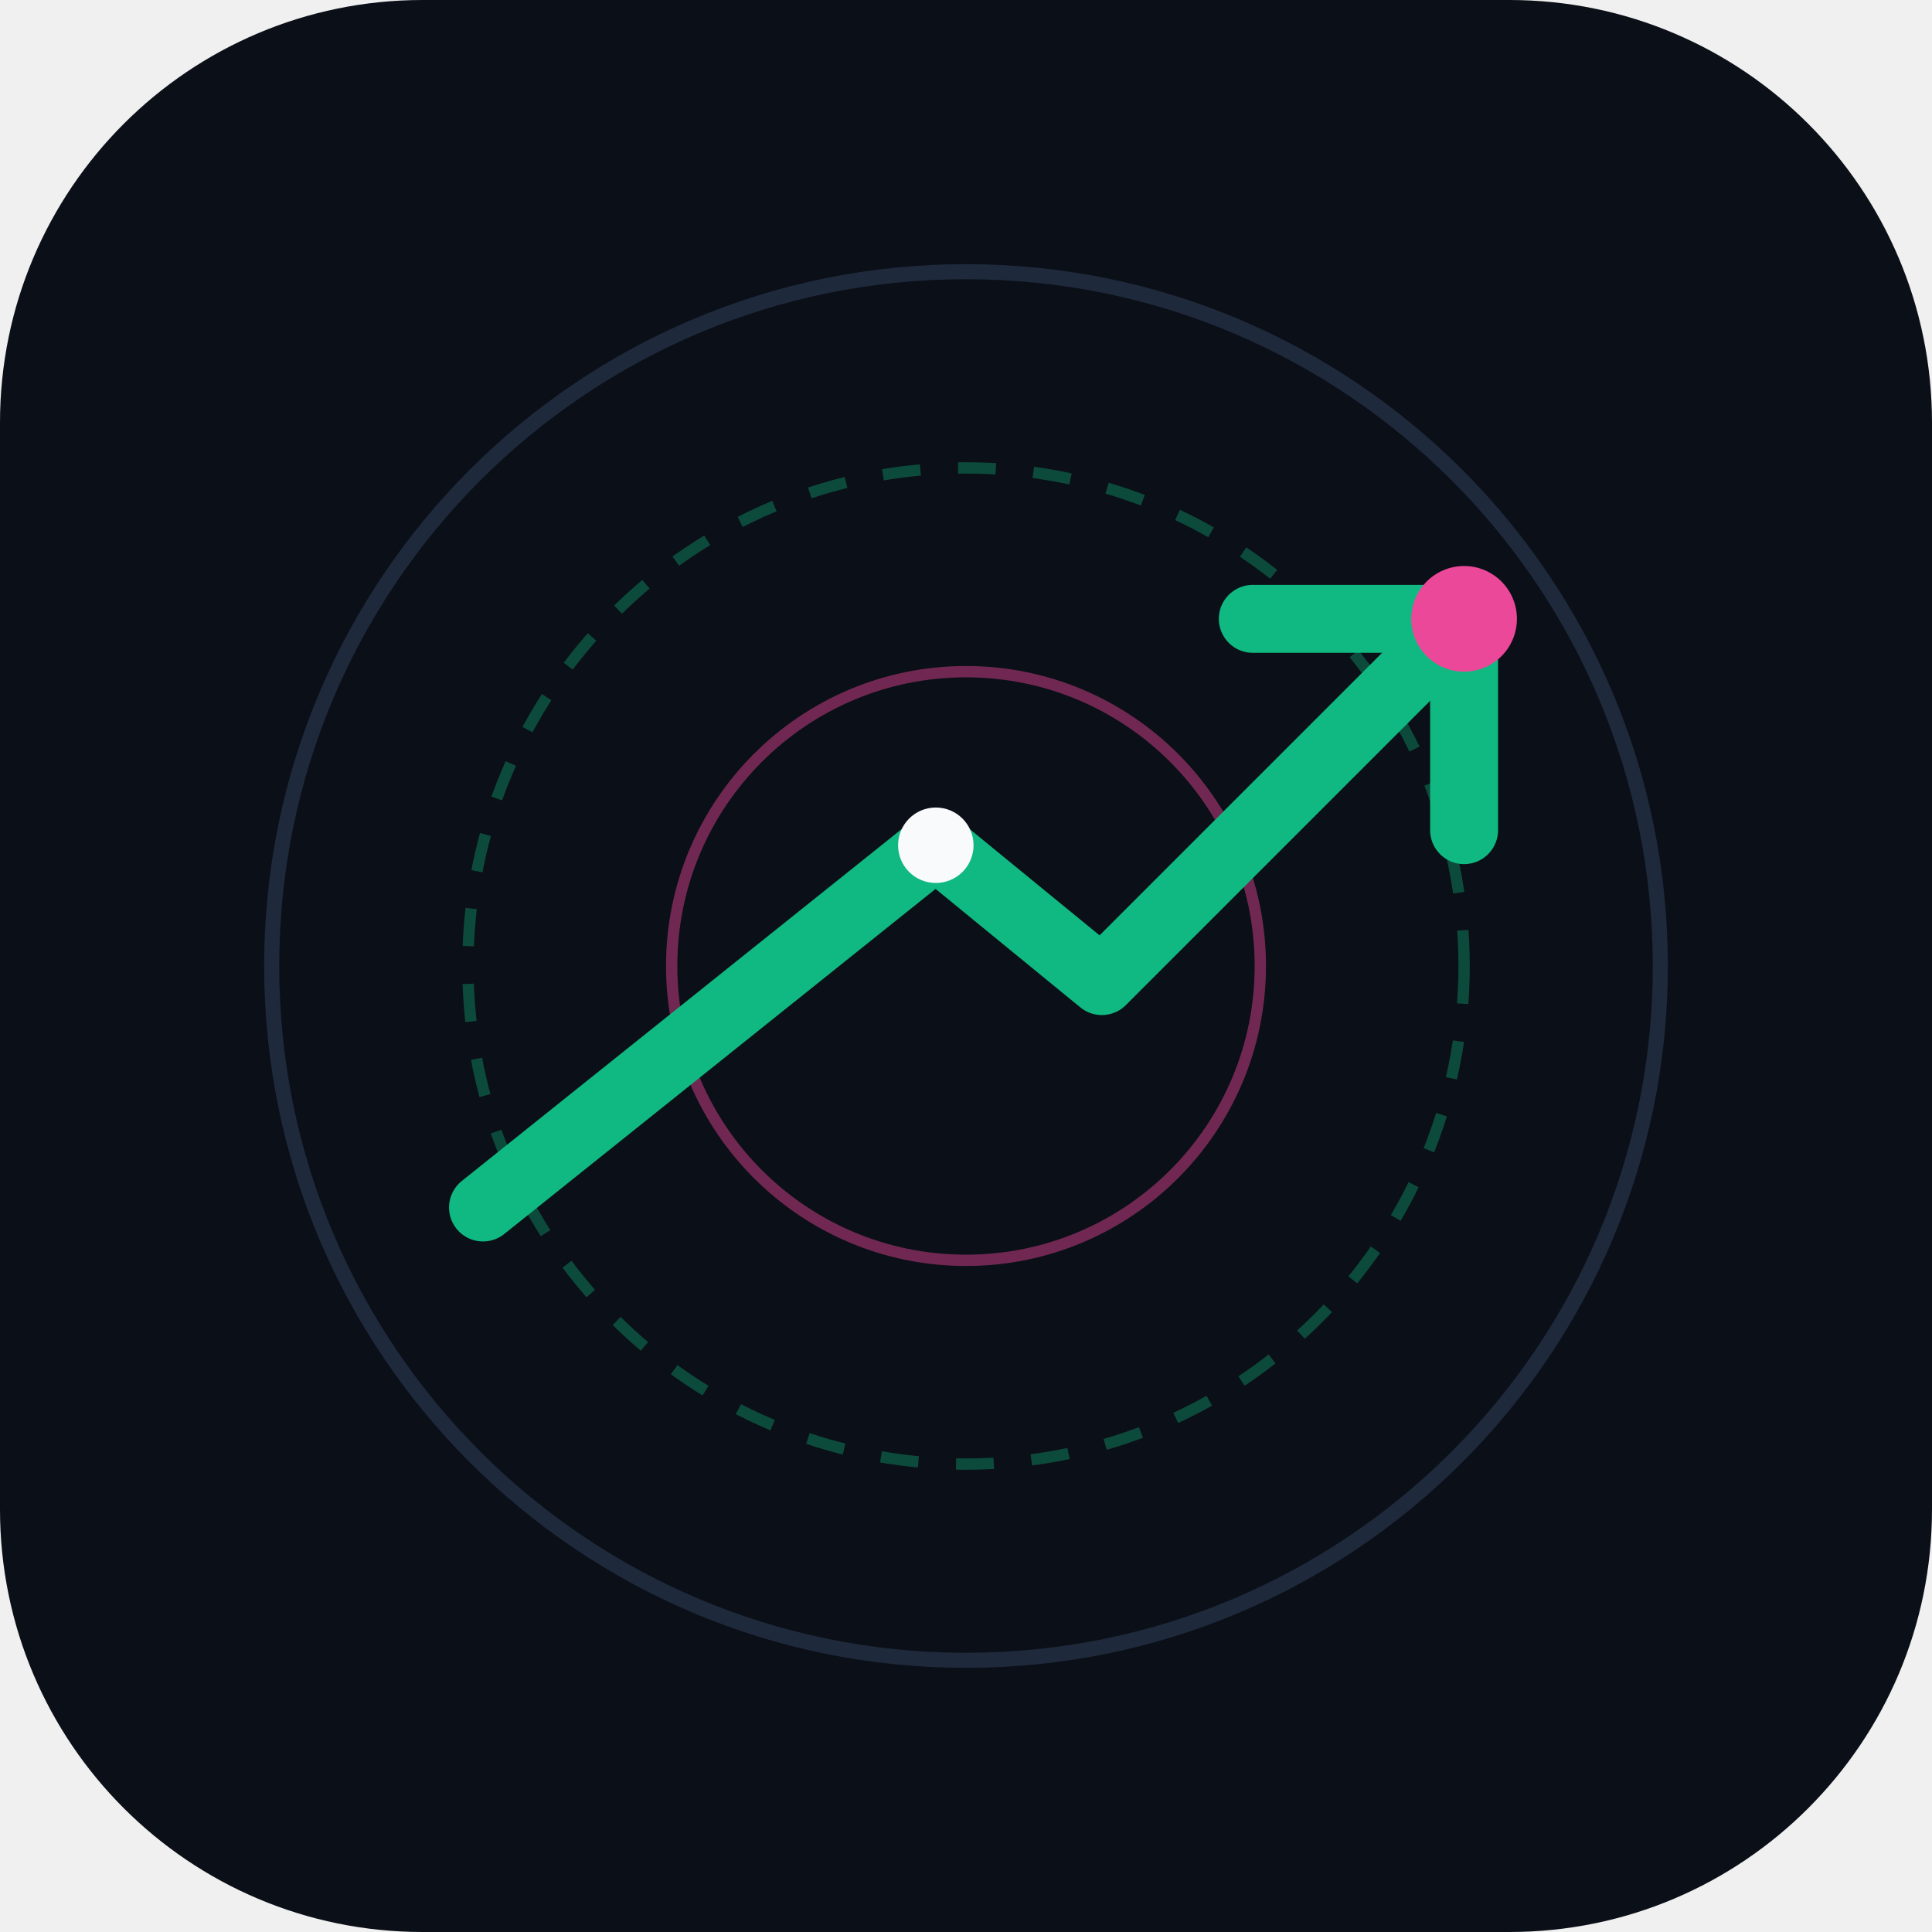
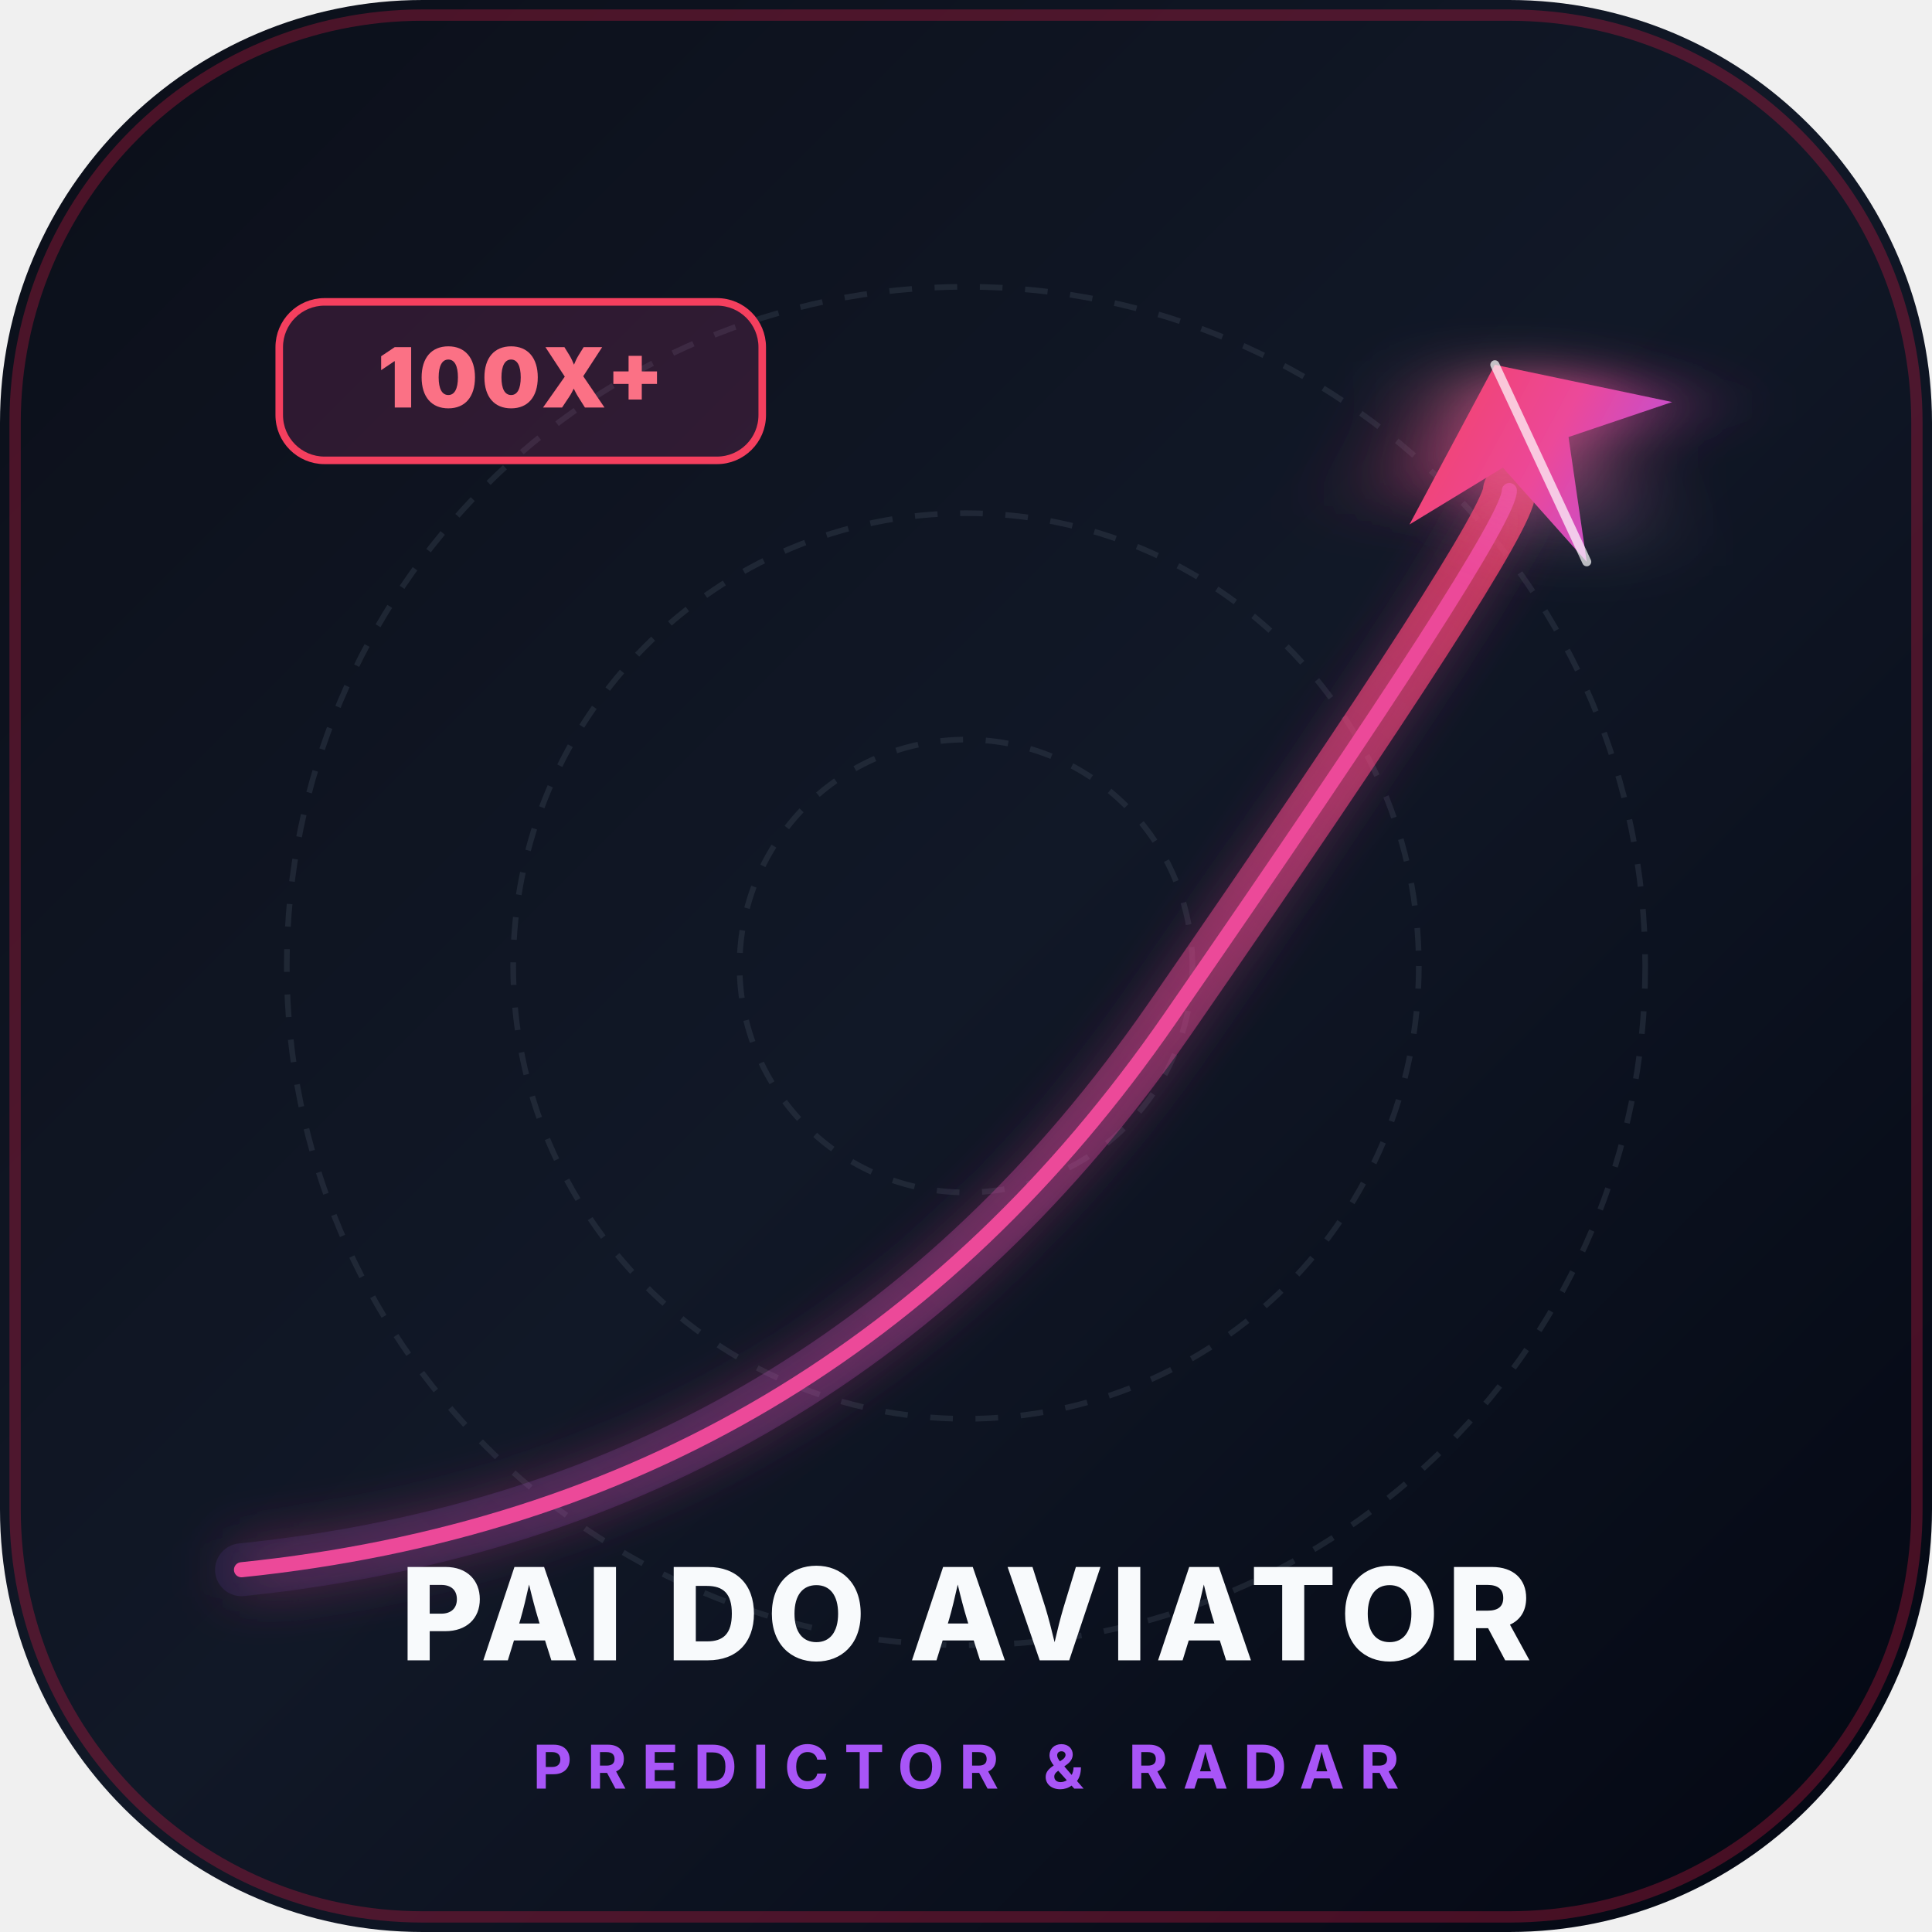
- <svg xmlns="http://www.w3.org/2000/svg" viewBox="0 0 512 512" fill="none">
-   <rect width="512" height="512" rx="112" fill="#0B0F17" />
-   <circle cx="256" cy="256" r="184" stroke="#1E293B" stroke-width="4" />
-   <circle cx="256" cy="256" r="132" stroke="#10B981" stroke-opacity="0.35" stroke-width="3" stroke-dasharray="10 10" />
-   <circle cx="256" cy="256" r="78" stroke="#EC4899" stroke-opacity="0.45" stroke-width="3" />
-   <path d="M128 320L248 224L292 260L388 164" stroke="#10B981" stroke-width="18" stroke-linecap="round" stroke-linejoin="round" />
-   <path d="M332 164H388V220" stroke="#10B981" stroke-width="18" stroke-linecap="round" stroke-linejoin="round" />
-   <circle cx="388" cy="164" r="14" fill="#EC4899" />
-   <circle cx="248" cy="224" r="10" fill="#F8FAFC" />
+ <svg xmlns="http://www.w3.org/2000/svg" viewBox="0 0 512 512" width="512" height="512">
+   <defs>
+     <linearGradient id="bgGrad" x1="0%" y1="0%" x2="100%" y2="100%">
+       <stop offset="0%" stop-color="#0b0f19" />
+       <stop offset="50%" stop-color="#111827" />
+       <stop offset="100%" stop-color="#030712" />
+     </linearGradient>
+     <linearGradient id="planeGrad" x1="0%" y1="0%" x2="100%" y2="100%">
+       <stop offset="0%" stop-color="#f43f5e" />
+       <stop offset="50%" stop-color="#ec4899" />
+       <stop offset="100%" stop-color="#a855f7" />
+     </linearGradient>
+     <linearGradient id="curveGrad" x1="0%" y1="100%" x2="100%" y2="0%">
+       <stop offset="0%" stop-color="#8b5cf6" stop-opacity="0.1" />
+       <stop offset="60%" stop-color="#ec4899" stop-opacity="0.4" />
+       <stop offset="100%" stop-color="#f43f5e" stop-opacity="0.8" />
+     </linearGradient>
+     <filter id="glow" x="-20%" y="-20%" width="140%" height="140%">
+       <feGaussianBlur stdDeviation="8" result="blur" />
+       <feComposite in="SourceGraphic" in2="blur" operator="over" />
+     </filter>
+   </defs>
+   <rect width="512" height="512" rx="112" fill="url(#bgGrad)" />
+   <rect width="504" height="504" x="4" y="4" rx="108" fill="none" stroke="#e11d48" stroke-width="3" stroke-opacity="0.3" />
+   <circle cx="256" cy="256" r="180" fill="none" stroke="#374151" stroke-width="1.5" stroke-dasharray="6,6" opacity="0.4" />
+   <circle cx="256" cy="256" r="120" fill="none" stroke="#374151" stroke-width="1.5" stroke-dasharray="6,6" opacity="0.4" />
+   <circle cx="256" cy="256" r="60" fill="none" stroke="#374151" stroke-width="1.5" stroke-dasharray="6,6" opacity="0.4" />
+   <path d="M 64 416 Q 220 400 310 270 T 400 130" fill="none" stroke="url(#curveGrad)" stroke-width="14" stroke-linecap="round" />
+   <path d="M 64 416 Q 220 400 310 270 T 400 130" fill="none" stroke="#ec4899" stroke-width="4" stroke-linecap="round" filter="url(#glow)" />
+   <g transform="translate(360, 110) rotate(-25) scale(1.6)" filter="url(#glow)">
+     <path d="M0 20 L24 2 L48 20 L30 18 L24 38 L18 18 Z" fill="url(#planeGrad)" />
+     <path d="M24 2 L24 38" stroke="#ffffff" stroke-width="1.5" stroke-linecap="round" opacity="0.7" />
+   </g>
+   <rect x="74" y="80" width="128" height="42" rx="12" fill="#ec4899" fill-opacity="0.15" stroke="#f43f5e" stroke-width="2" />
+   <text x="138" y="108" fill="#fb7185" font-family="system-ui, -apple-system, sans-serif" font-weight="900" font-size="22" text-anchor="middle" letter-spacing="1">100X+</text>
+   <text x="256" y="440" fill="#f8fafc" font-family="system-ui, -apple-system, sans-serif" font-weight="800" font-size="34" text-anchor="middle" letter-spacing="2">PAI DO AVIATOR</text>
+   <text x="256" y="474" fill="#a855f7" font-family="system-ui, -apple-system, sans-serif" font-weight="700" font-size="16" text-anchor="middle" letter-spacing="4">PREDICTOR &amp; RADAR</text>
</svg>
